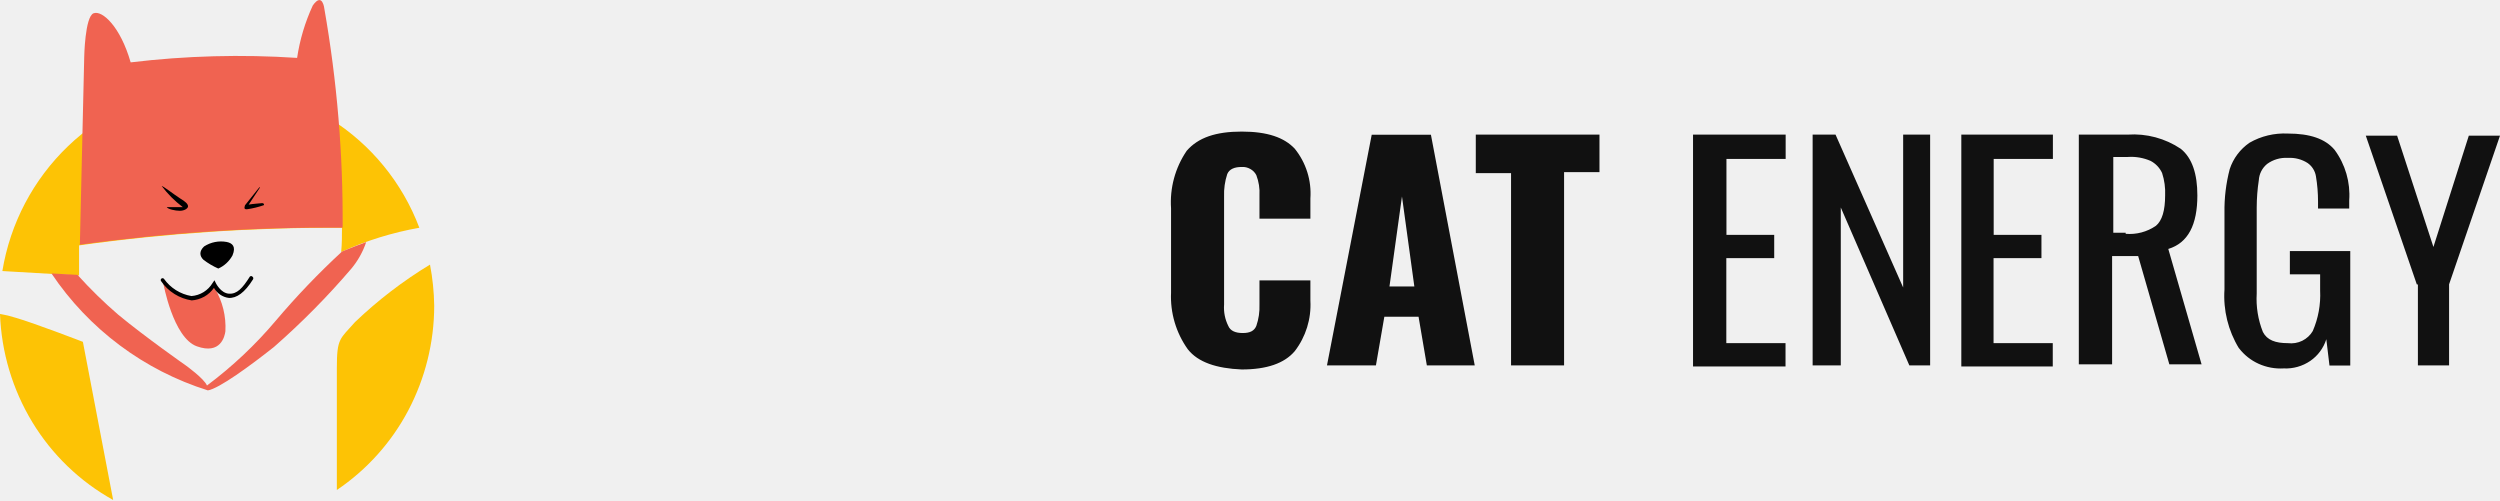
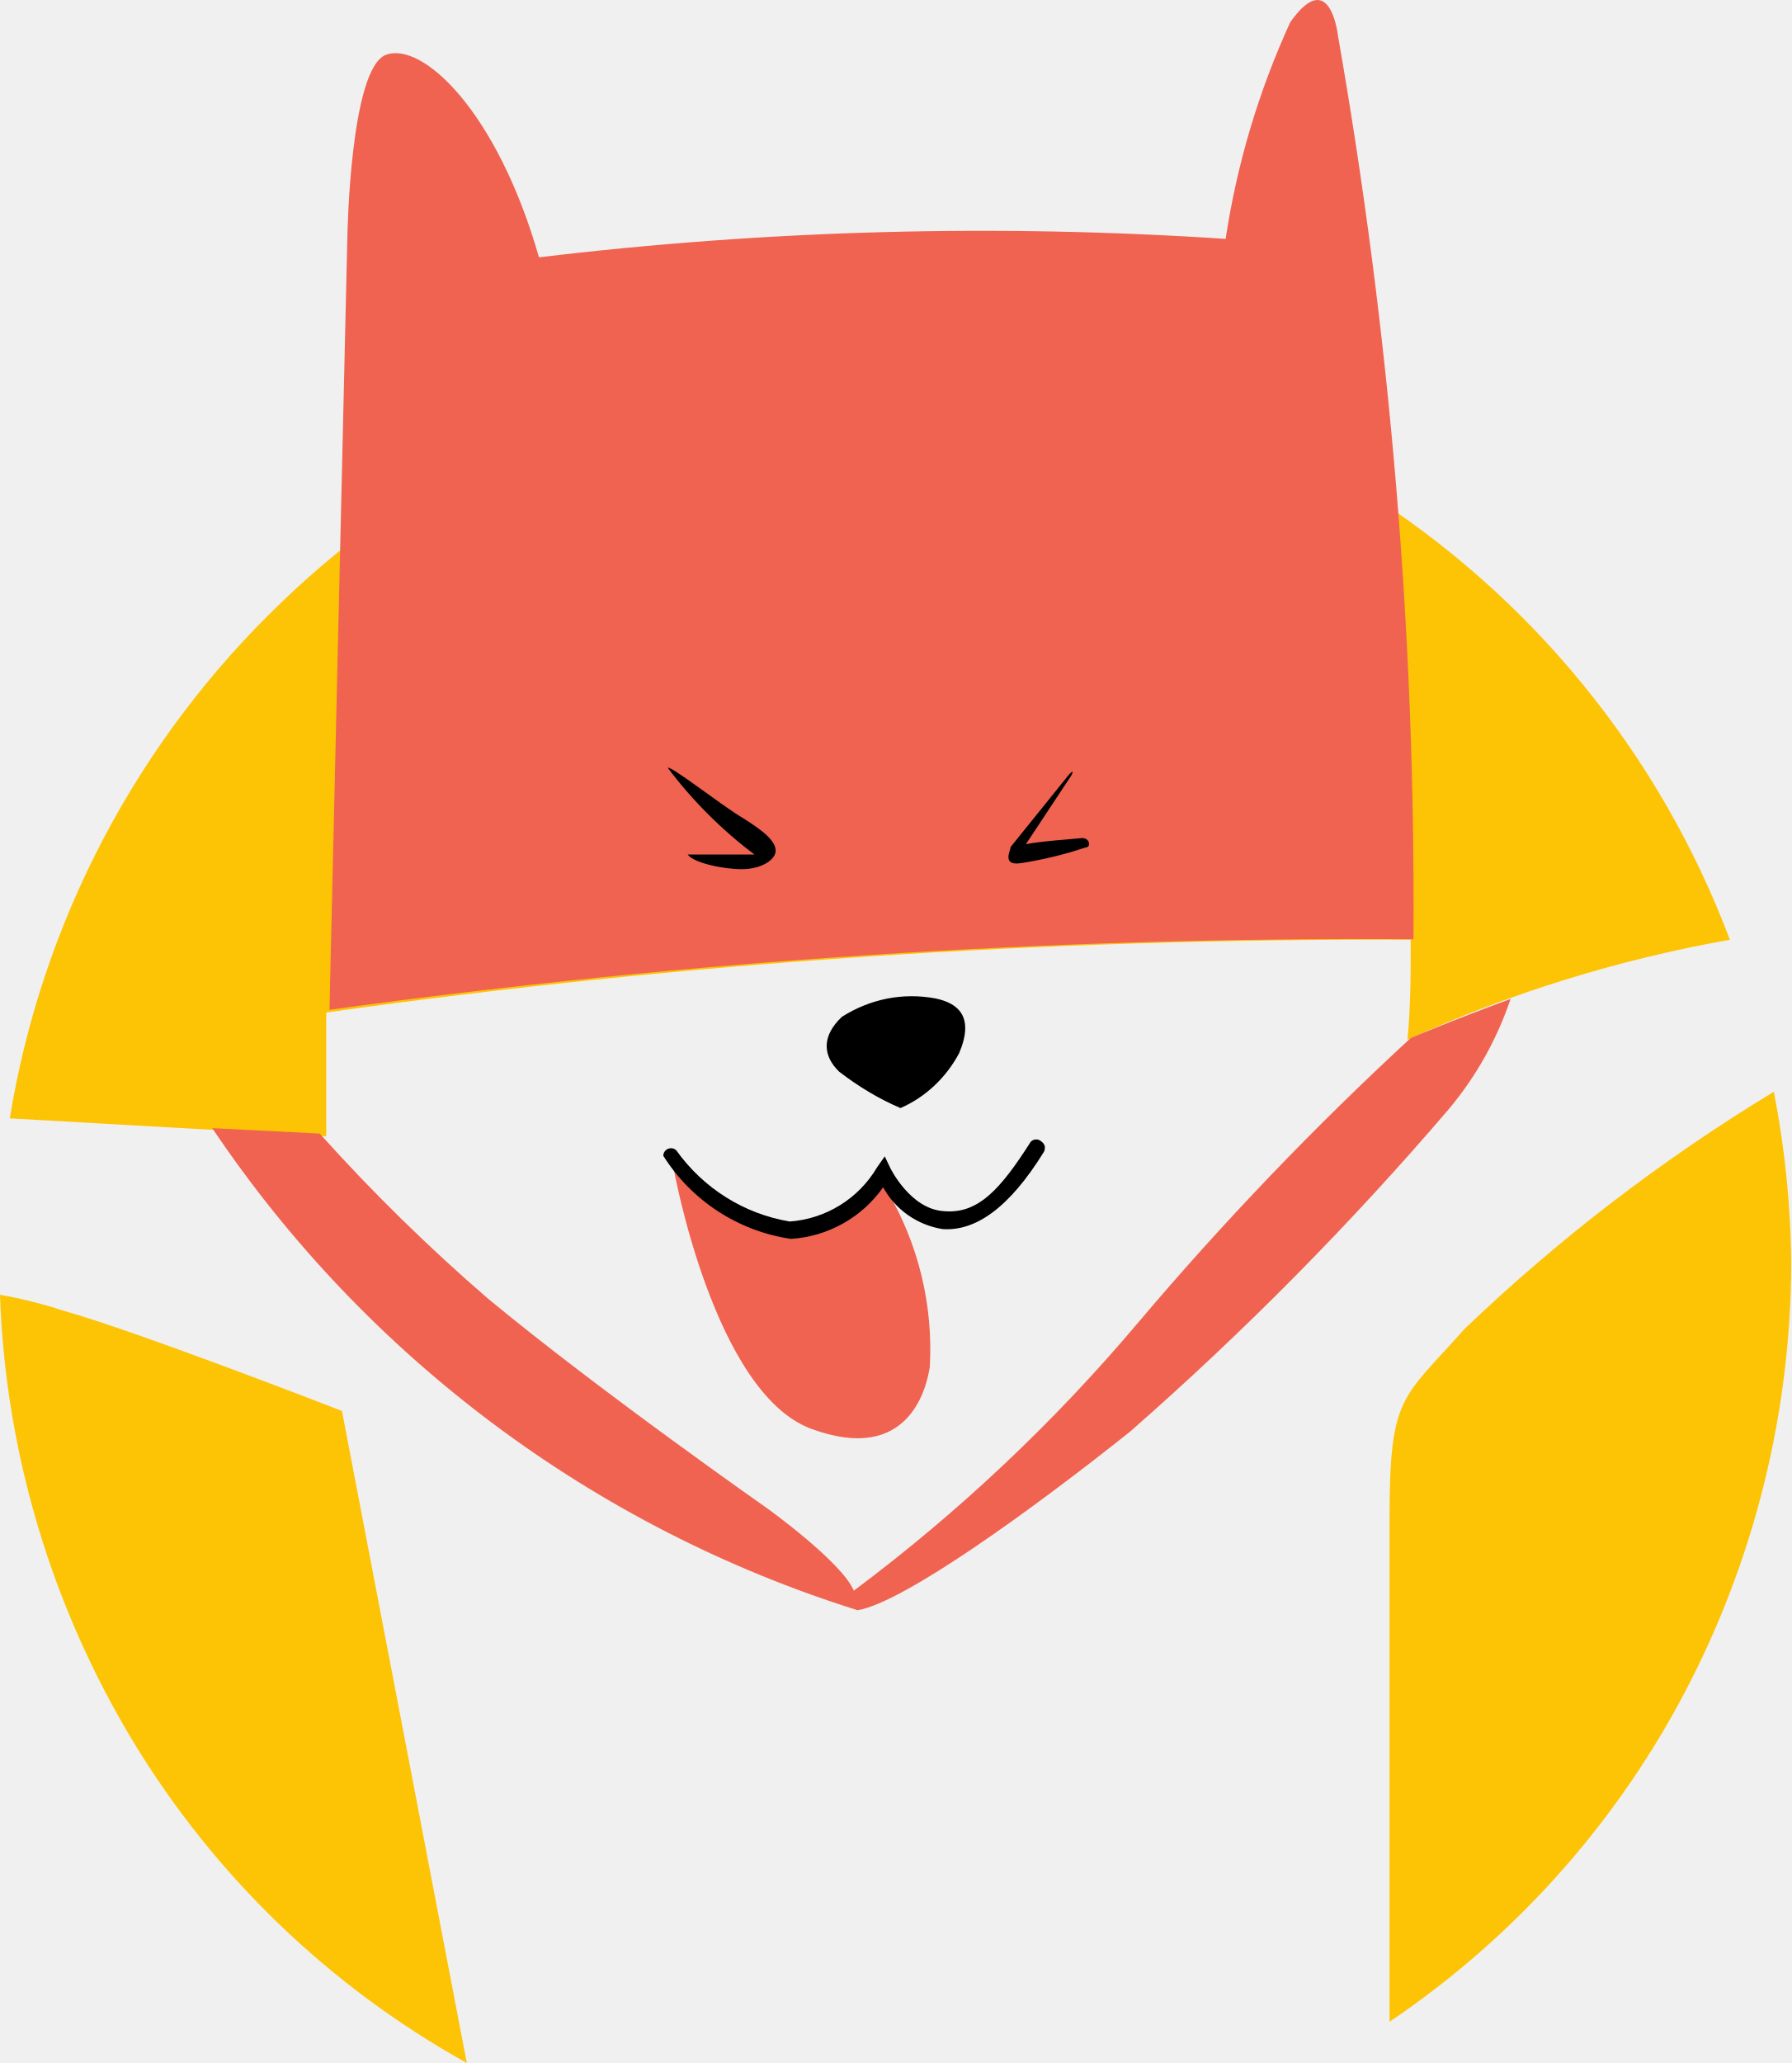
- <svg xmlns="http://www.w3.org/2000/svg" fill="none" viewBox="0 0 190 38.002">
-   <path d="M0 0h33v38h-33z" />
-   <path fill="#fdc305" d="M6.01 20.94v-2.29a139 139 0 0 1 19.98-1.34c0 .6 0 1.22-.06 1.84 1.9-.86 3.9-1.48 5.94-1.84a16.77 16.77 0 0 0-6.77-8.28 16.25 16.25 0 0 0-10.3-2.4c-3.6.37-6.98 1.94-9.62 4.47a16.95 16.95 0 0 0-5 9.5zm20.97 3.54c-1.15 1.3-1.38 1.22-1.38 3.49v9.27a16.7 16.7 0 0 0 5.43-6.05 17.1 17.1 0 0 0 1.97-7.95 17.9 17.9 0 0 0-.32-3.13 33 33 0 0 0-5.7 4.37m-20.68 1.5s-3.76-1.45-5.14-1.84a8 8 0 0 0-1.16-.28 17.07 17.07 0 0 0 2.46 8.23 16.63 16.63 0 0 0 6.14 5.91z" />
-   <path fill="#f06351" d="M26.04 17.3a92.5 92.5 0 0 0-1.39-16.64s-.14-1.3-.88-.24a14.6 14.6 0 0 0-1.19 3.98 68.3 68.3 0 0 0-12.65.34c-.78-2.72-2.16-3.98-2.82-3.73-.66.26-.71 3.35-.71 3.35l-.33 14.24a139 139 0 0 1 19.97-1.3" />
-   <path fill="#000" d="M12.29 14.15c0-.1 1 .68 1.4.93.4.24.6.42.6.6 0 .16-.27.34-.62.34-.36 0-.9-.12-1-.28h1.22a8.3 8.3 0 0 1-1.6-1.6m7.4.12-1.07 1.34c0 .06-.17.35.18.3q.61-.09 1.2-.29c.11 0 .08-.19-.1-.17-.18.02-.69.05-1 .11l.84-1.27s.07-.13-.04-.02m-3.11 6.15c.46-.2.84-.56 1.08-1 .28-.67 0-.93-.44-1.02a2.37 2.37 0 0 0-1.72.34c-.39.37-.34.73-.05 1.01q.52.4 1.13.67" />
-   <path fill="#f06351" d="M16.2 21.67c-.12.23-.27.44-.46.61a1.7 1.7 0 0 1-1 .38 2.1 2.1 0 0 1-1.45-.43 2.3 2.3 0 0 1-.52-.45 1.1 1.1 0 0 0-.36-.26s.74 4.15 2.55 4.8 2.12-.76 2.17-1.14a5.76 5.76 0 0 0-.8-3.26c-.03-.32-.04-.12-.14-.25" />
-   <path fill="#000" d="M14.57 22.83a3.4 3.4 0 0 1-1.3-.48 3.4 3.4 0 0 1-1.04-1 .14.14 0 0 1 .08-.2.14.14 0 0 1 .15.04 3.22 3.22 0 0 0 2.09 1.31 2.05 2.05 0 0 0 1.61-1l.14-.2.1.21s.37.77 1 .81c.61.04 1.03-.41 1.59-1.3a.14.14 0 0 1 .1-.04.14.14 0 0 1 .1.05.15.15 0 0 1 .04.2c-.63 1.01-1.25 1.45-1.86 1.41a1.5 1.5 0 0 1-.64-.25 1.55 1.55 0 0 1-.47-.51 2.26 2.26 0 0 1-.74.67c-.3.16-.62.26-.95.28" />
-   <path fill="#f06351" d="M25.99 19.12a59 59 0 0 0-5.02 5.24 31.6 31.6 0 0 1-5.24 4.94c-.22-.53-1.6-1.52-1.6-1.52s-3.1-2.17-5.14-3.86a34 34 0 0 1-3.1-3.03l-1.98-.11a22.38 22.38 0 0 0 11.89 8.89c.85-.14 3.23-1.88 5.02-3.3a58 58 0 0 0 5.88-5.95c.5-.6.88-1.28 1.13-2.02-1.09.4-1.84.72-1.84.72" />
-   <path d="M89 10h101v18h-101z" />
-   <path fill="#111" d="M90.27 26.54a6.87 6.87 0 0 1-1.27-4.3v-6.4a6.95 6.95 0 0 1 1.19-4.38c.87-1 2.2-1.46 4.18-1.46s3.24.46 4.03 1.3a5.42 5.42 0 0 1 1.19 3.78v1.54h-3.87v-1.77a3.7 3.7 0 0 0-.24-1.54 1.1 1.1 0 0 0-.46-.47 1.16 1.16 0 0 0-.65-.15c-.55 0-.94.16-1.1.54a4.9 4.9 0 0 0-.24 1.7v8.22a3.1 3.1 0 0 0 .32 1.62c.16.38.55.54 1.1.54s.87-.16 1.03-.54c.18-.52.26-1.07.24-1.62v-1.84h3.87v1.54a5.78 5.78 0 0 1-1.19 3.84q-1.18 1.39-4.03 1.39c-1.9-.08-3.32-.54-4.1-1.54m13.98-16.3h4.5l3.33 17.53h-3.64l-.63-3.7h-2.6l-.64 3.7h-3.72zm3.24 11.53-.94-6.84-.95 6.84zm7.35-8.61h-2.68v-2.93h9.4v2.85h-2.69v14.69h-4.03zm13.91-2.93h6.96v1.85h-4.5v5.77h3.63v1.77h-3.64v6.46h4.5v1.77h-7.03v-17.62zm9.01 0h1.74l5.14 11.62v-11.62h2.05v17.54h-1.58l-5.21-12v12h-2.14zm11.3 0h6.96v1.85h-4.5v5.77h3.63v1.77h-3.64v6.46h4.5v1.77h-6.95zm9.01 0h3.64a6.45 6.45 0 0 1 4.03 1.08c.87.7 1.26 1.92 1.26 3.54 0 2.23-.7 3.61-2.21 4.07l2.53 8.77h-2.45l-2.37-8.23h-1.98v8.23h-2.53v-17.46zm3.48 7.54a3.52 3.52 0 0 0 2.3-.61q.7-.58.7-2.31a4.8 4.8 0 0 0-.23-1.7 1.97 1.97 0 0 0-.87-.92 3.7 3.7 0 0 0-1.74-.3h-1.1v5.76h.94zm8.61 8.7a7.6 7.6 0 0 1-1.1-4.47v-5.84a12.3 12.3 0 0 1 .4-3.31 3.92 3.92 0 0 1 1.5-2c.88-.51 1.9-.75 2.92-.7 1.66 0 2.84.39 3.55 1.24a5.77 5.77 0 0 1 1.11 3.84v.62h-2.37v-.54q0-.97-.16-1.92a1.53 1.53 0 0 0-.63-1 2.5 2.5 0 0 0-1.5-.39 2.42 2.42 0 0 0-1.58.46 1.73 1.73 0 0 0-.63 1.23 14 14 0 0 0-.16 2.08v6.54a6.8 6.8 0 0 0 .47 2.92c.32.62.95.85 1.9.85a1.96 1.96 0 0 0 1.09-.18c.34-.17.62-.43.8-.74a6.9 6.9 0 0 0 .56-3.08v-1.23h-2.3v-1.77h4.59v8.7h-1.58l-.24-2a3.14 3.14 0 0 1-1.22 1.65 3.3 3.3 0 0 1-2.02.57 4.05 4.05 0 0 1-1.9-.35 3.9 3.9 0 0 1-1.5-1.19m13.52-4.84-3.88-11.31h2.38l2.76 8.46 2.69-8.46h2.37l-3.87 11.3v6.16h-2.37v-6.15z" />
+ <svg xmlns="http://www.w3.org/2000/svg" viewBox="0 0 33 38" fill="none">
+   <g clip-path="url(#a)">
+     <path d="M6.01 20.93v-2.28c6.62-.93 13.3-1.37 19.98-1.34 0 .6 0 1.22-.06 1.84a24.9 24.9 0 0 1 5.94-1.84 16.77 16.77 0 0 0-6.77-8.29 16.25 16.25 0 0 0-19.92 2.08 16.95 16.95 0 0 0-5 9.5l5.83.33Zm20.97 3.55c-1.15 1.3-1.38 1.21-1.38 3.49v9.27a16.7 16.7 0 0 0 5.43-6.05 17.08 17.08 0 0 0 1.97-7.95 17.3 17.3 0 0 0-.32-3.13 32.86 32.86 0 0 0-5.7 4.37Zm-20.68 1.51s-3.75-1.46-5.14-1.85a8.33 8.33 0 0 0-1.16-.29c.1 2.92.96 5.76 2.46 8.24a16.63 16.63 0 0 0 6.14 5.91l-2.3-12.01Z" fill="#FDC305" />
+     <path d="M26.04 17.3a92.52 92.52 0 0 0-1.39-16.64s-.14-1.3-.88-.25c-.58 1.27-.98 2.6-1.19 3.99a68.3 68.3 0 0 0-12.65.34c-.78-2.72-2.16-3.98-2.82-3.73-.66.25-.71 3.34-.71 3.34l-.33 14.25a139.1 139.1 0 0 1 19.97-1.3Z" fill="#F06351" />
+     <path d="M12.3 14.15c0-.1.98.68 1.39.92.4.25.6.43.6.6 0 .17-.27.34-.62.34-.36 0-.9-.12-1-.27h1.23c-.6-.45-1.15-1-1.6-1.6Zm7.4.11-1.08 1.34c0 .06-.17.35.18.3.4-.06.81-.16 1.2-.29.11 0 .08-.2-.1-.17-.18.02-.69.05-1 .11l.84-1.27s.07-.13-.04-.02Zm-3.11 6.15c.46-.2.84-.56 1.08-1.01.28-.66 0-.92-.44-1.01-.6-.11-1.2.01-1.72.34-.39.37-.34.73-.05 1.01.35.27.73.5 1.13.67Z" fill="#000" />
+     <path d="M16.2 21.67a1.7 1.7 0 0 1-1.45.99 2.1 2.1 0 0 1-1.46-.43c-.2-.12-.37-.27-.52-.45-.1-.1-.22-.2-.36-.26 0 0 .74 4.14 2.54 4.8 1.8.66 2.12-.76 2.18-1.14a5.76 5.76 0 0 0-.8-3.27c-.03-.3-.04-.1-.14-.24Z" fill="#F06351" />
+     <path d="M14.57 22.82a3.36 3.36 0 0 1-2.35-1.53.14.14 0 0 1 .09-.13.14.14 0 0 1 .15.03c.5.7 1.25 1.17 2.09 1.31a2.04 2.04 0 0 0 1.61-1l.14-.2.1.21s.37.77 1 .8c.62.05 1.03-.4 1.59-1.28a.14.14 0 0 1 .2 0c.03.02.05.05.06.09 0 .03 0 .07-.02.1-.63 1.02-1.25 1.46-1.86 1.42a1.52 1.52 0 0 1-1.1-.77 2.25 2.25 0 0 1-1.7.95Z" fill="#000" />
+     <path d="M25.99 19.12a58.7 58.7 0 0 0-5.02 5.24 31.58 31.58 0 0 1-5.24 4.94c-.22-.53-1.6-1.52-1.6-1.52s-3.1-2.17-5.14-3.86a34.1 34.1 0 0 1-3.1-3.04l-1.98-.1a22.39 22.39 0 0 0 11.89 8.88c.85-.14 3.24-1.87 5.02-3.29a58.15 58.15 0 0 0 5.88-5.95c.5-.6.88-1.28 1.13-2.02-1.09.4-1.84.72-1.84.72Z" fill="#F06351" />
+   </g>
+   <defs>
+     <clipPath id="a">
+       <path fill="#fff" d="M0 0h33v38h-33z" />
+     </clipPath>
+   </defs>
</svg>
